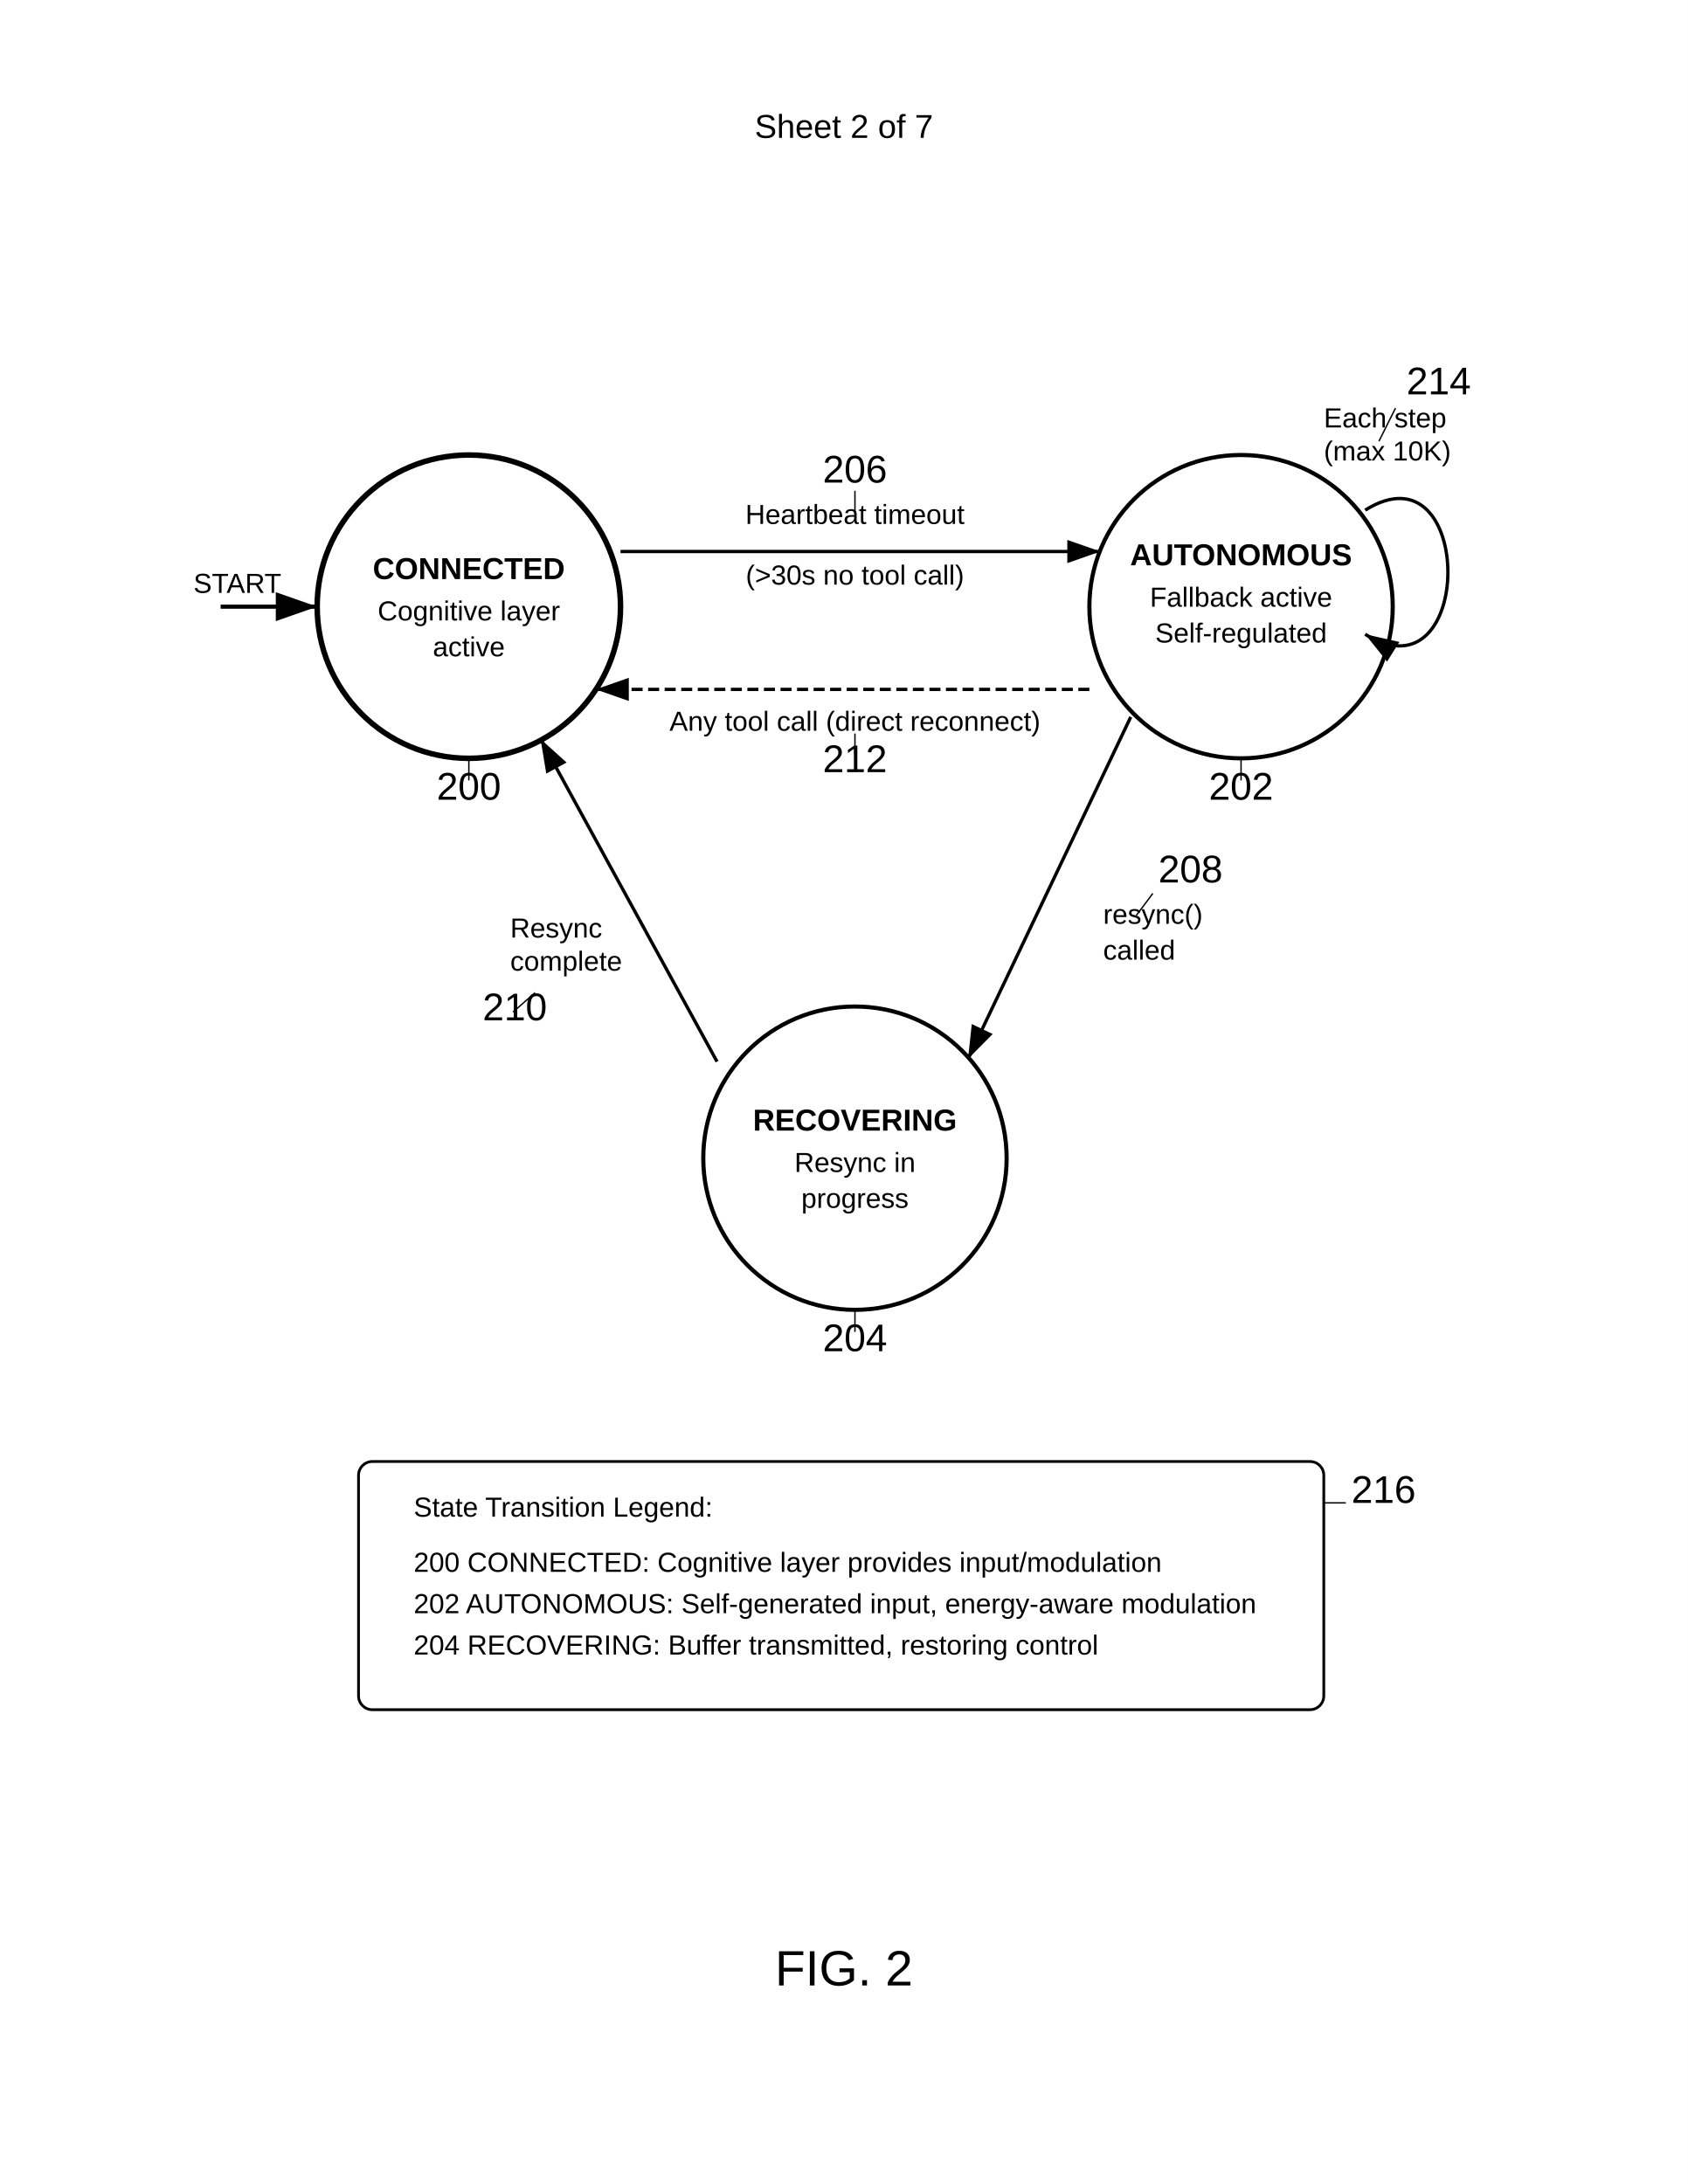
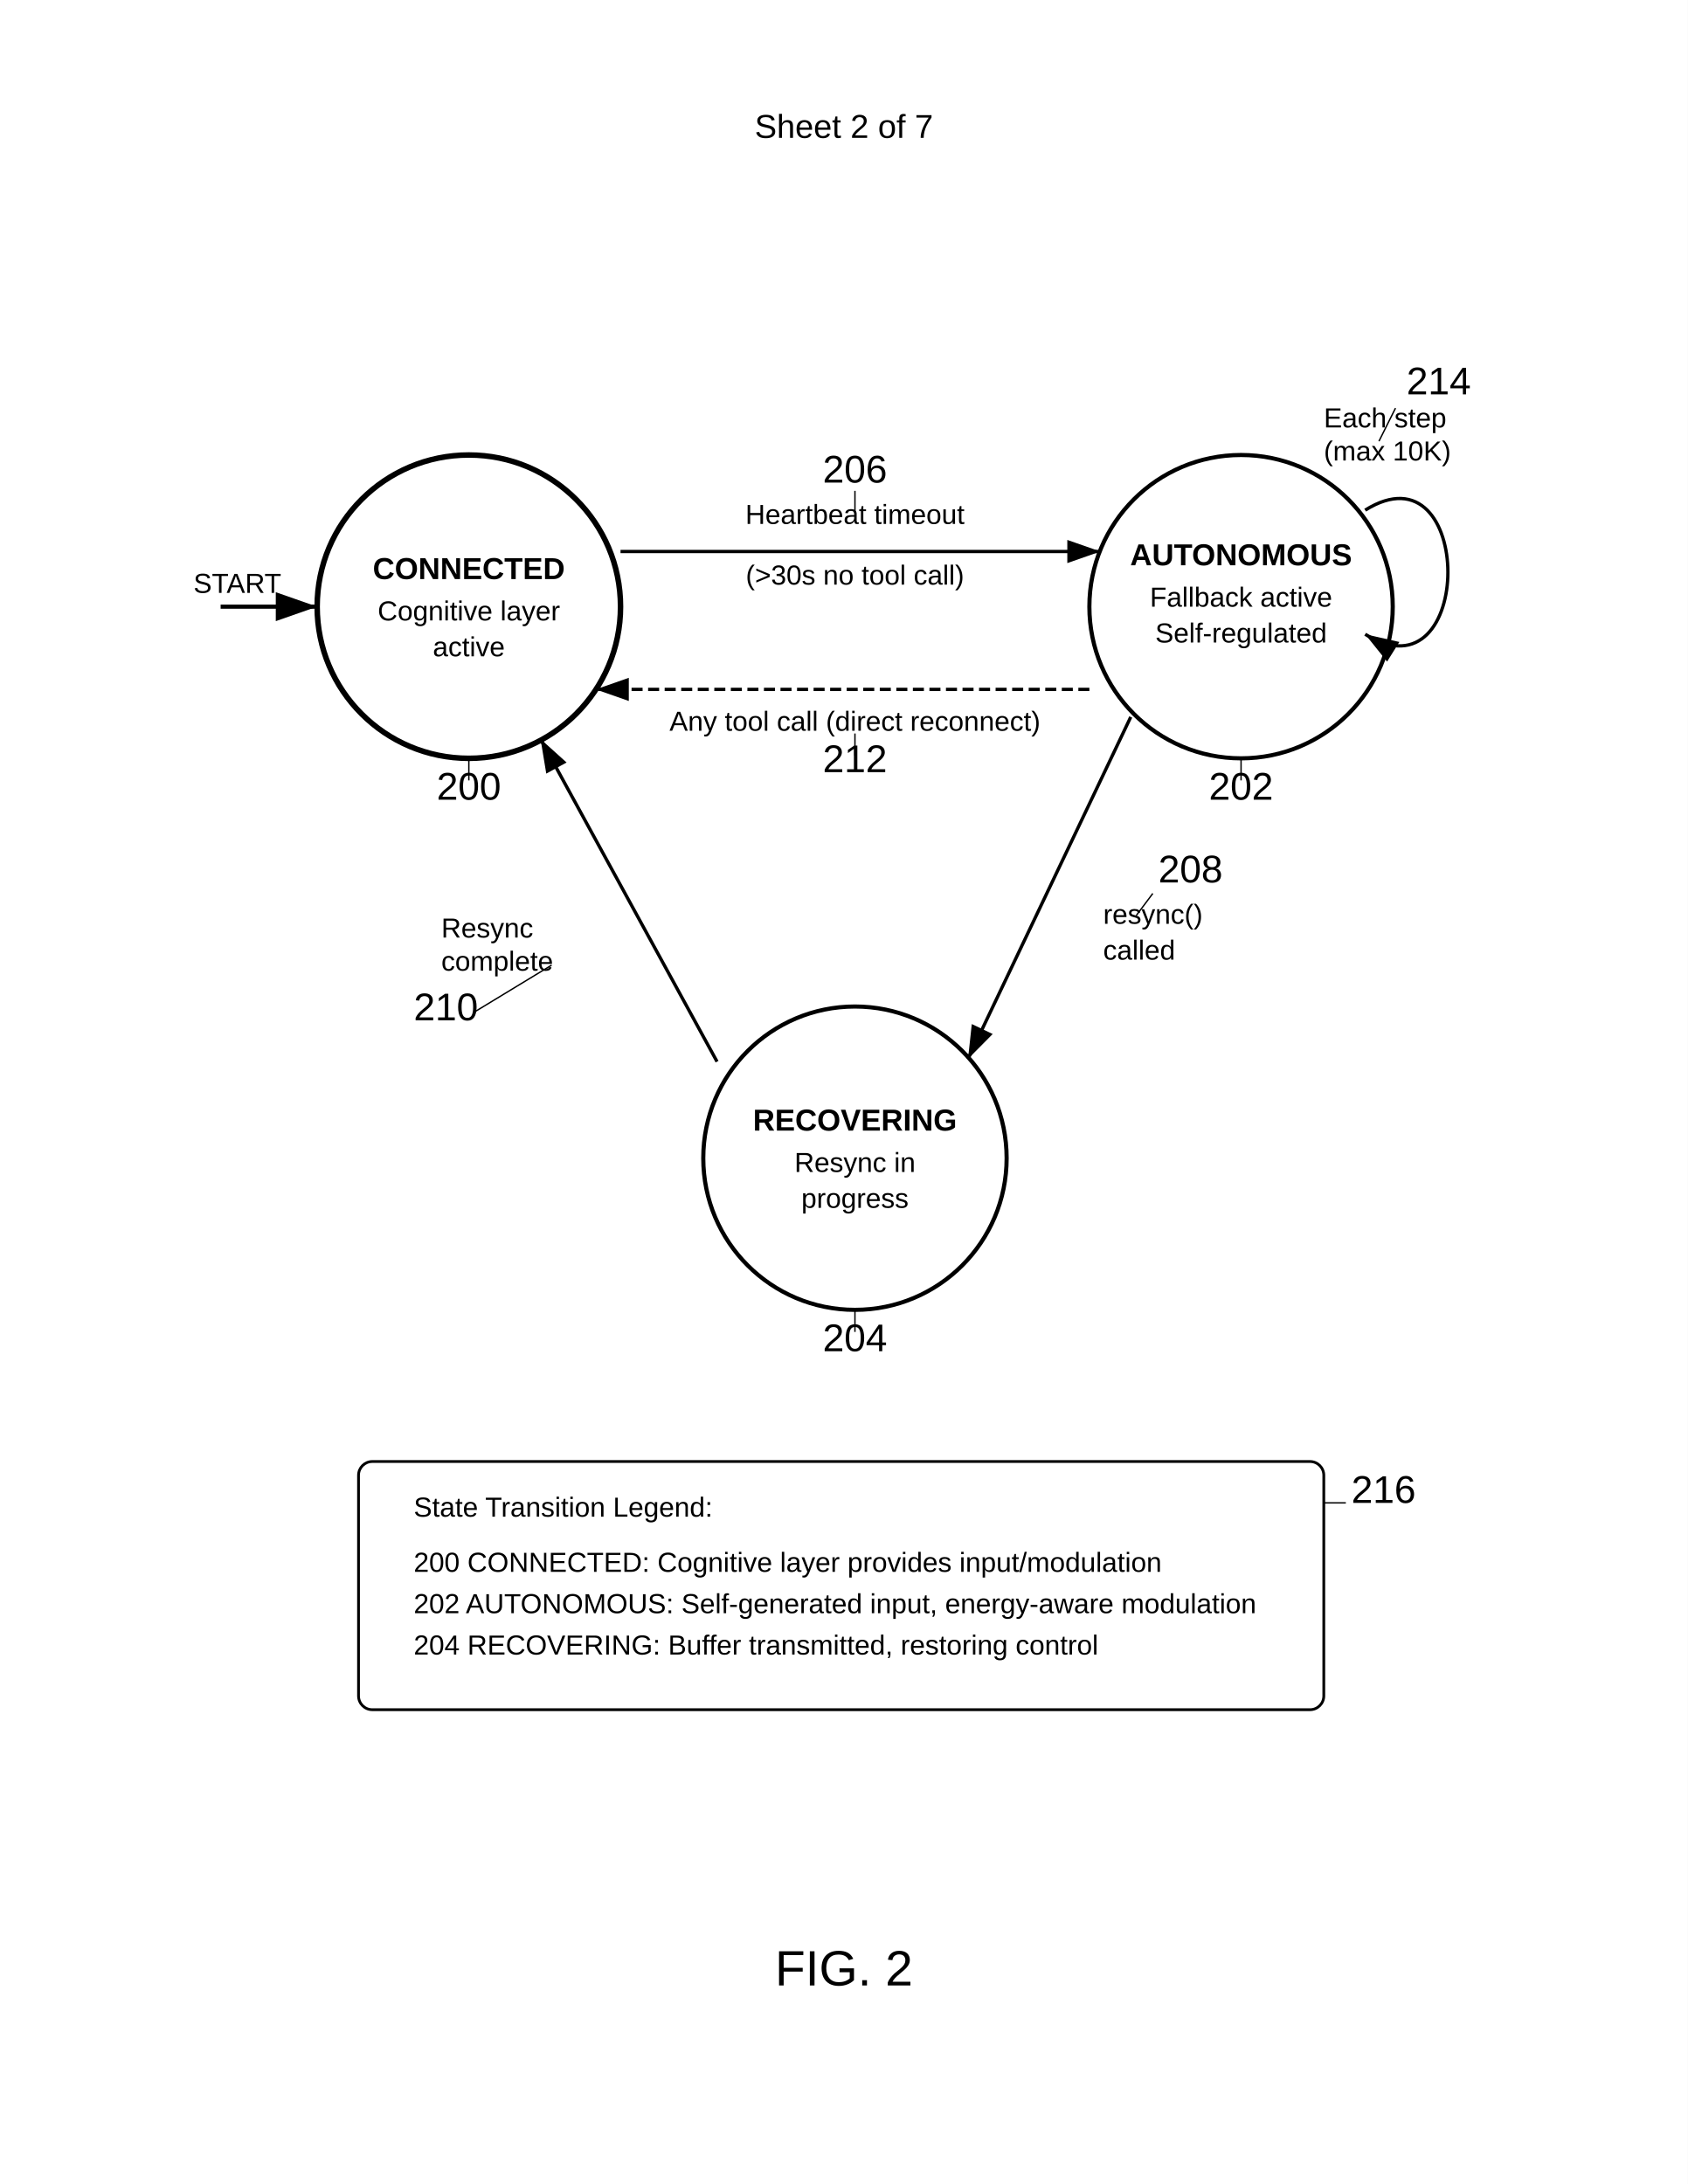
<svg xmlns="http://www.w3.org/2000/svg" width="612" height="792" viewBox="0 0 612 792">
  <rect width="100%" height="100%" fill="#fff" />
  <defs>
    <marker id="arrow" markerWidth="10" markerHeight="7" refX="10" refY="3.5" orient="auto">
      <polygon points="0 0, 10 3.5, 0 7" fill="#000" />
    </marker>
  </defs>
  <text x="306" y="50" font-family="Arial" font-size="12" text-anchor="middle" fill="#000">Sheet 2 of 7</text>
  <circle cx="170" cy="220" r="55" fill="none" stroke="#000" stroke-width="2" />
  <text x="170" y="210" font-family="Arial" font-size="11" font-weight="bold" text-anchor="middle" fill="#000">CONNECTED</text>
  <text x="170" y="225" font-family="Arial" font-size="10" text-anchor="middle" fill="#000">Cognitive layer</text>
  <text x="170" y="238" font-family="Arial" font-size="10" text-anchor="middle" fill="#000">active</text>
  <text x="170" y="290" font-family="Arial" font-size="14" font-weight="normal" text-anchor="middle" fill="#000">200</text>
  <line x1="170" y1="283" x2="170" y2="275" stroke="black" stroke-width="0.5" />
  <path d="M80 220h35" stroke="#000" stroke-width="1.5" marker-end="url(#arrow)" />
  <text x="102" y="215" font-family="Arial" font-size="10" text-anchor="end" fill="#000">START</text>
  <circle cx="450" cy="220" r="55" fill="none" stroke="#000" stroke-width="1.5" />
  <text x="450" y="205" font-family="Arial" font-size="11" font-weight="bold" text-anchor="middle" fill="#000">AUTONOMOUS</text>
  <text x="450" y="220" font-family="Arial" font-size="10" text-anchor="middle" fill="#000">Fallback active</text>
  <text x="450" y="233" font-family="Arial" font-size="10" text-anchor="middle" fill="#000">Self-regulated</text>
  <text x="450" y="290" font-family="Arial" font-size="14" font-weight="normal" text-anchor="middle" fill="#000">202</text>
  <line x1="450" y1="283" x2="450" y2="275" stroke="black" stroke-width="0.5" />
  <circle cx="310" cy="420" r="55" fill="none" stroke="#000" stroke-width="1.5" />
  <text x="310" y="410" font-family="Arial" font-size="11" font-weight="bold" text-anchor="middle" fill="#000">RECOVERING</text>
  <text x="310" y="425" font-family="Arial" font-size="10" text-anchor="middle" fill="#000">Resync in</text>
  <text x="310" y="438" font-family="Arial" font-size="10" text-anchor="middle" fill="#000">progress</text>
  <text x="310" y="490" font-family="Arial" font-size="14" font-weight="normal" text-anchor="middle" fill="#000">204</text>
  <line x1="310" y1="483" x2="310" y2="475" stroke="black" stroke-width="0.5" />
  <path d="M225 200h174" stroke="#000" stroke-width="1.2" marker-end="url(#arrow)" />
  <text x="310" y="190" font-family="Arial" font-size="10" text-anchor="middle" fill="#000">Heartbeat timeout</text>
  <text x="310" y="212" font-family="Arial" font-size="10" text-anchor="middle" fill="#000">(&gt;30s no tool call)</text>
  <text x="310" y="175" font-family="Arial" font-size="14" font-weight="normal" text-anchor="middle" fill="#000">206</text>
  <line x1="310" y1="178" x2="310" y2="186" stroke="black" stroke-width="0.5" />
  <path d="M410 260l-59 124" stroke="#000" stroke-width="1.2" marker-end="url(#arrow)" fill="none" />
  <text x="400" y="335" font-family="Arial" font-size="10" fill="#000">resync()</text>
  <text x="400" y="348" font-family="Arial" font-size="10" fill="#000">called</text>
  <text x="420" y="320" font-family="Arial" font-size="14" font-weight="normal" fill="#000">208</text>
  <line x1="418" y1="324" x2="412" y2="332" stroke="black" stroke-width="0.5" />
  <path d="M260 385l-64-117" stroke="#000" stroke-width="1.2" marker-end="url(#arrow)" fill="none" />
-   <text x="185" y="340" font-family="Arial" font-size="10" fill="#000">Resync</text>
-   <text x="185" y="352" font-family="Arial" font-size="10" fill="#000">complete</text>
-   <text x="175" y="370" font-family="Arial" font-size="14" font-weight="normal" fill="#000">210</text>
-   <line x1="186" y1="367" x2="194" y2="360" stroke="black" stroke-width="0.5" />
+   <text x="160" y="340" font-family="Arial" font-size="10" fill="#000">Resync</text>
+   <text x="160" y="352" font-family="Arial" font-size="10" fill="#000">complete</text>
+   <text x="150" y="370" font-family="Arial" font-size="14" font-weight="normal" fill="#000">210</text>
+   <line x1="172" y1="367" x2="200" y2="350" stroke="black" stroke-width="0.5" />
  <path d="M395 250H216" stroke="#000" stroke-width="1.2" stroke-dasharray="4,2" marker-end="url(#arrow)" />
  <text x="310" y="265" font-family="Arial" font-size="10" text-anchor="middle" fill="#000">Any tool call (direct reconnect)</text>
  <text x="310" y="280" font-family="Arial" font-size="14" font-weight="normal" text-anchor="middle" fill="#000">212</text>
  <line x1="310" y1="274" x2="310" y2="266" stroke="black" stroke-width="0.5" />
  <path d="M495 185c40-25 40 70 0 45" fill="none" stroke="#000" stroke-width="1.2" marker-end="url(#arrow)" />
  <text x="480" y="155" font-family="Arial" font-size="10" fill="#000">Each step</text>
  <text x="480" y="167" font-family="Arial" font-size="10" fill="#000">(max 10K)</text>
  <text x="510" y="143" font-family="Arial" font-size="14" font-weight="normal" fill="#000">214</text>
  <line x1="506" y1="148" x2="500" y2="160" stroke="black" stroke-width="0.5" />
  <rect x="130" y="530" width="350" height="90" rx="5" fill="none" stroke="#000" stroke-width="1" />
  <text x="150" y="550" font-family="Arial" font-size="10" fill="#000">State Transition Legend:</text>
  <text x="150" y="570" font-family="Arial" font-size="10" fill="#000">200 CONNECTED: Cognitive layer provides input/modulation</text>
  <text x="150" y="585" font-family="Arial" font-size="10" fill="#000">202 AUTONOMOUS: Self-generated input, energy-aware modulation</text>
  <text x="150" y="600" font-family="Arial" font-size="10" fill="#000">204 RECOVERING: Buffer transmitted, restoring control</text>
  <text x="490" y="545" font-family="Arial" font-size="14" font-weight="normal" fill="#000">216</text>
  <line x1="488" y1="545" x2="480" y2="545" stroke="black" stroke-width="0.5" />
  <text x="306" y="720" font-family="Arial" font-size="18" font-weight="normal" text-anchor="middle" fill="#000">FIG. 2</text>
</svg>
